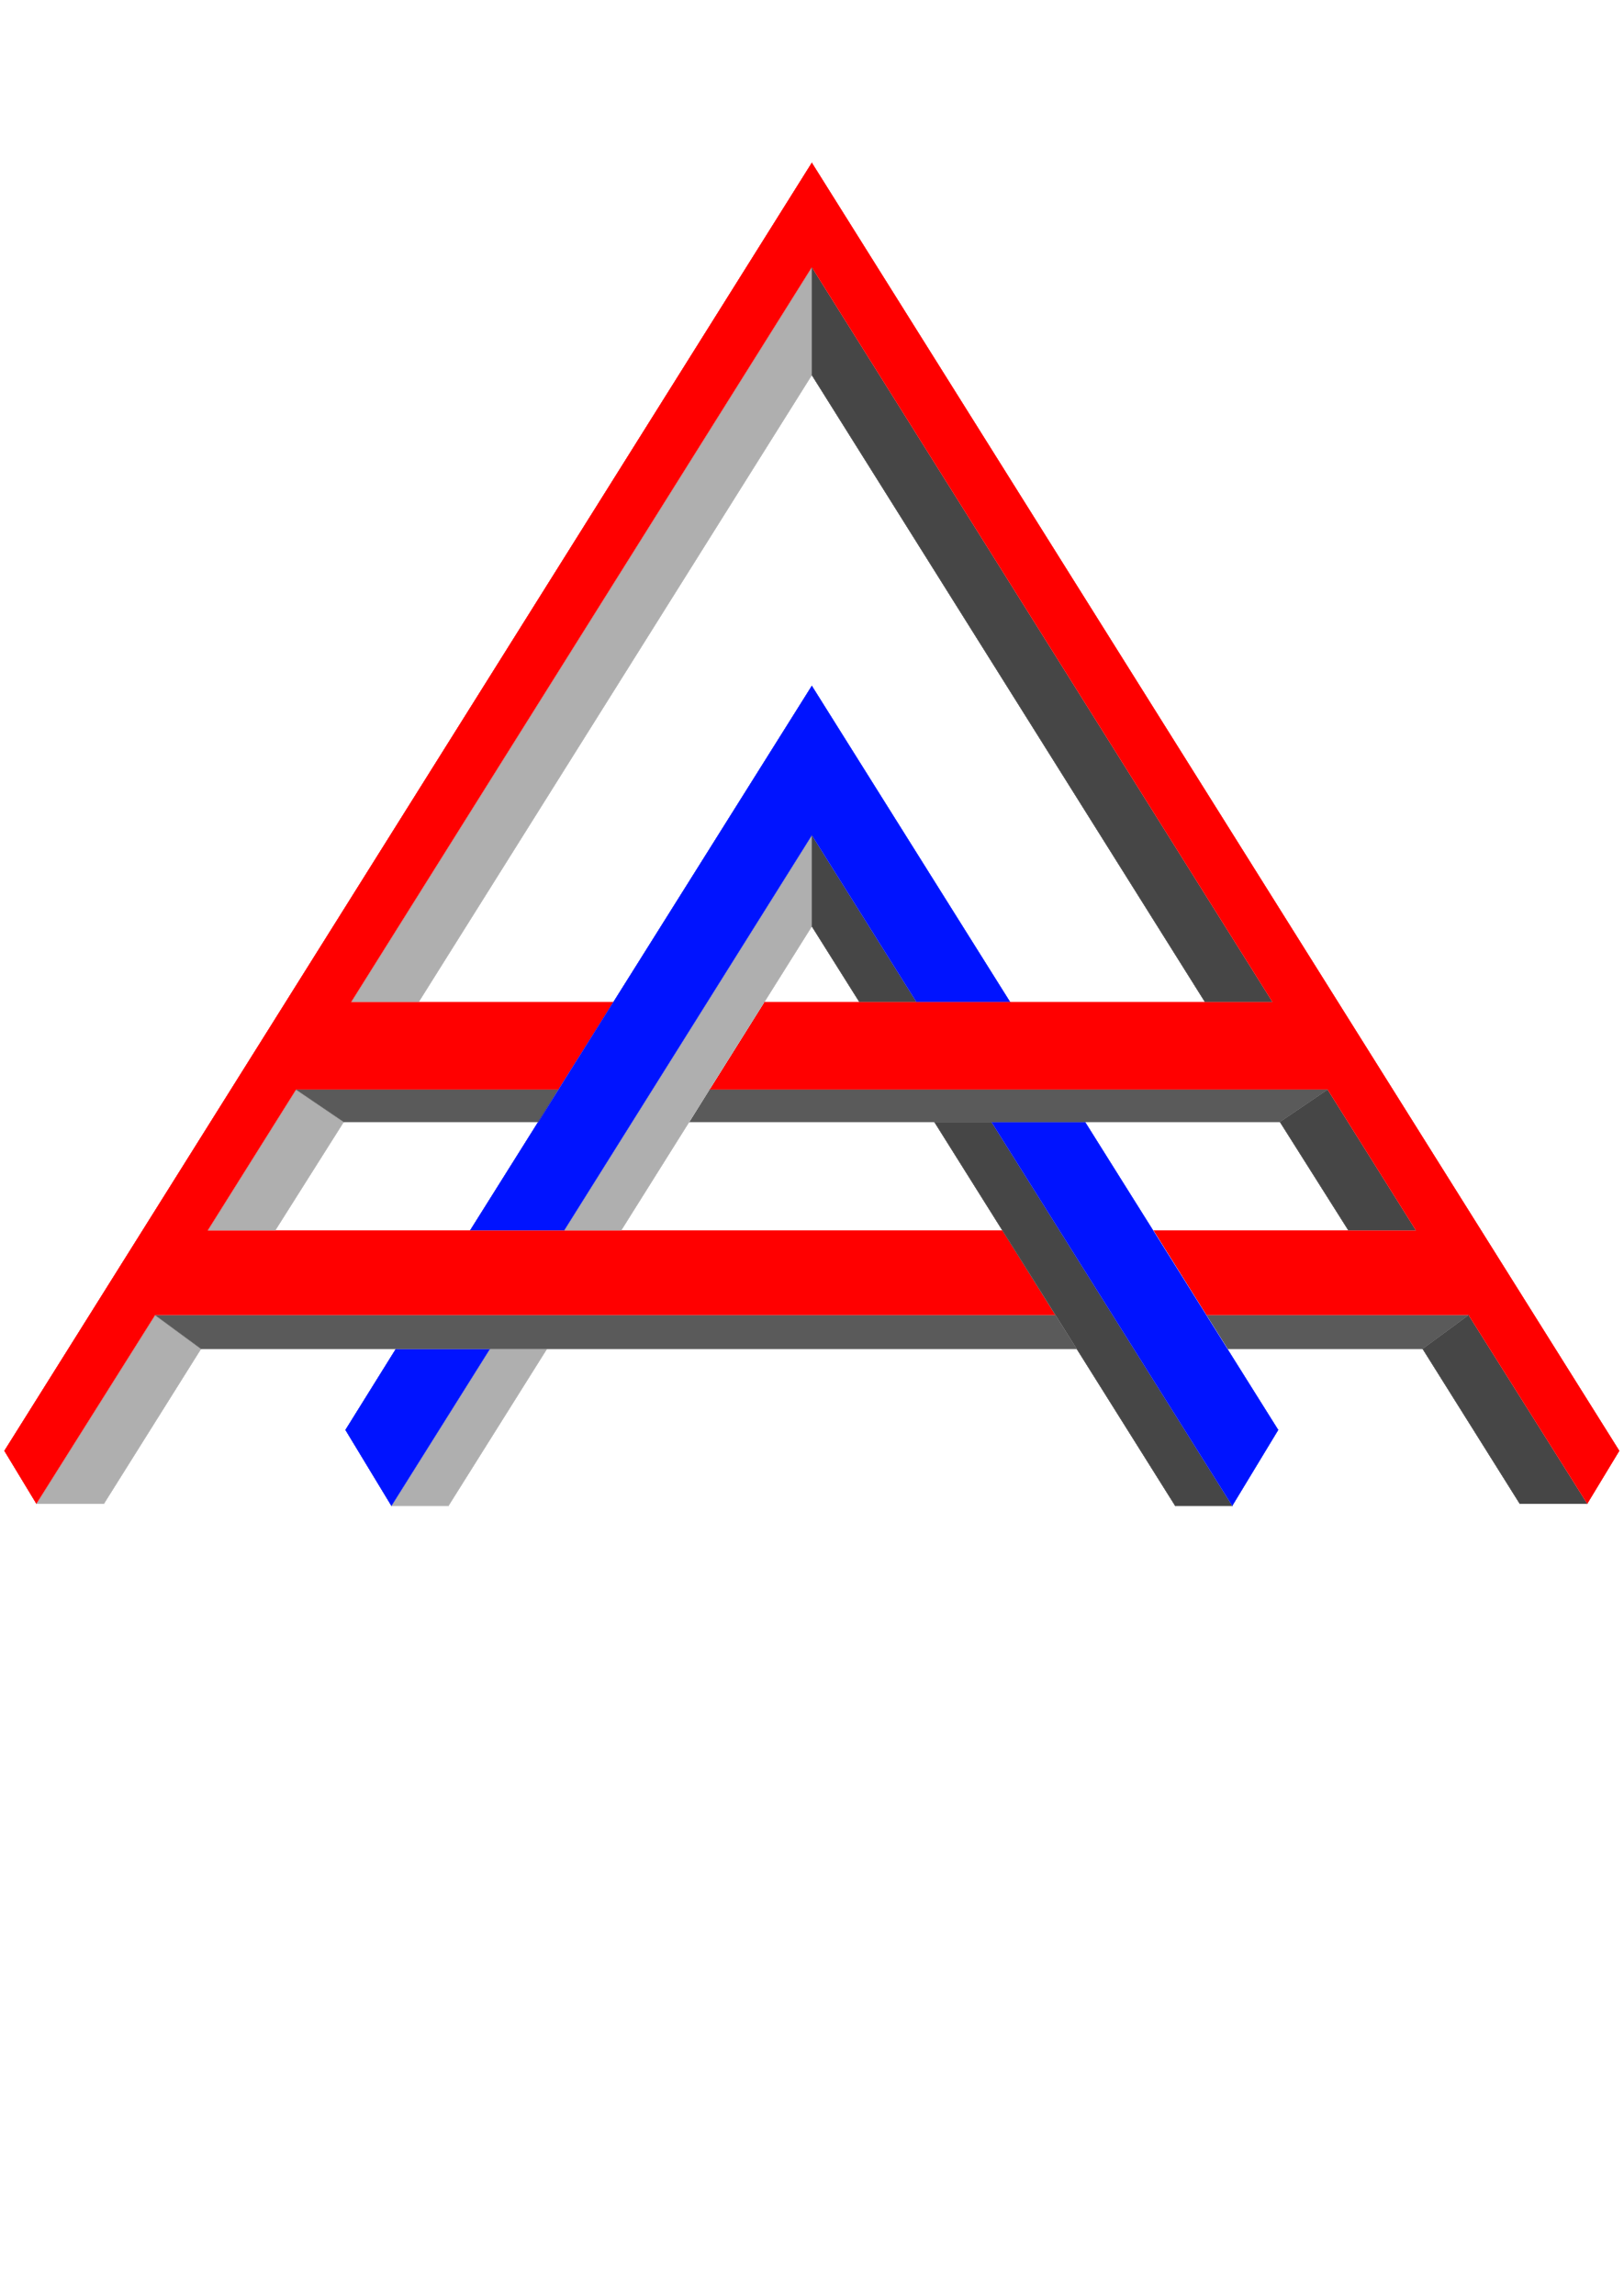
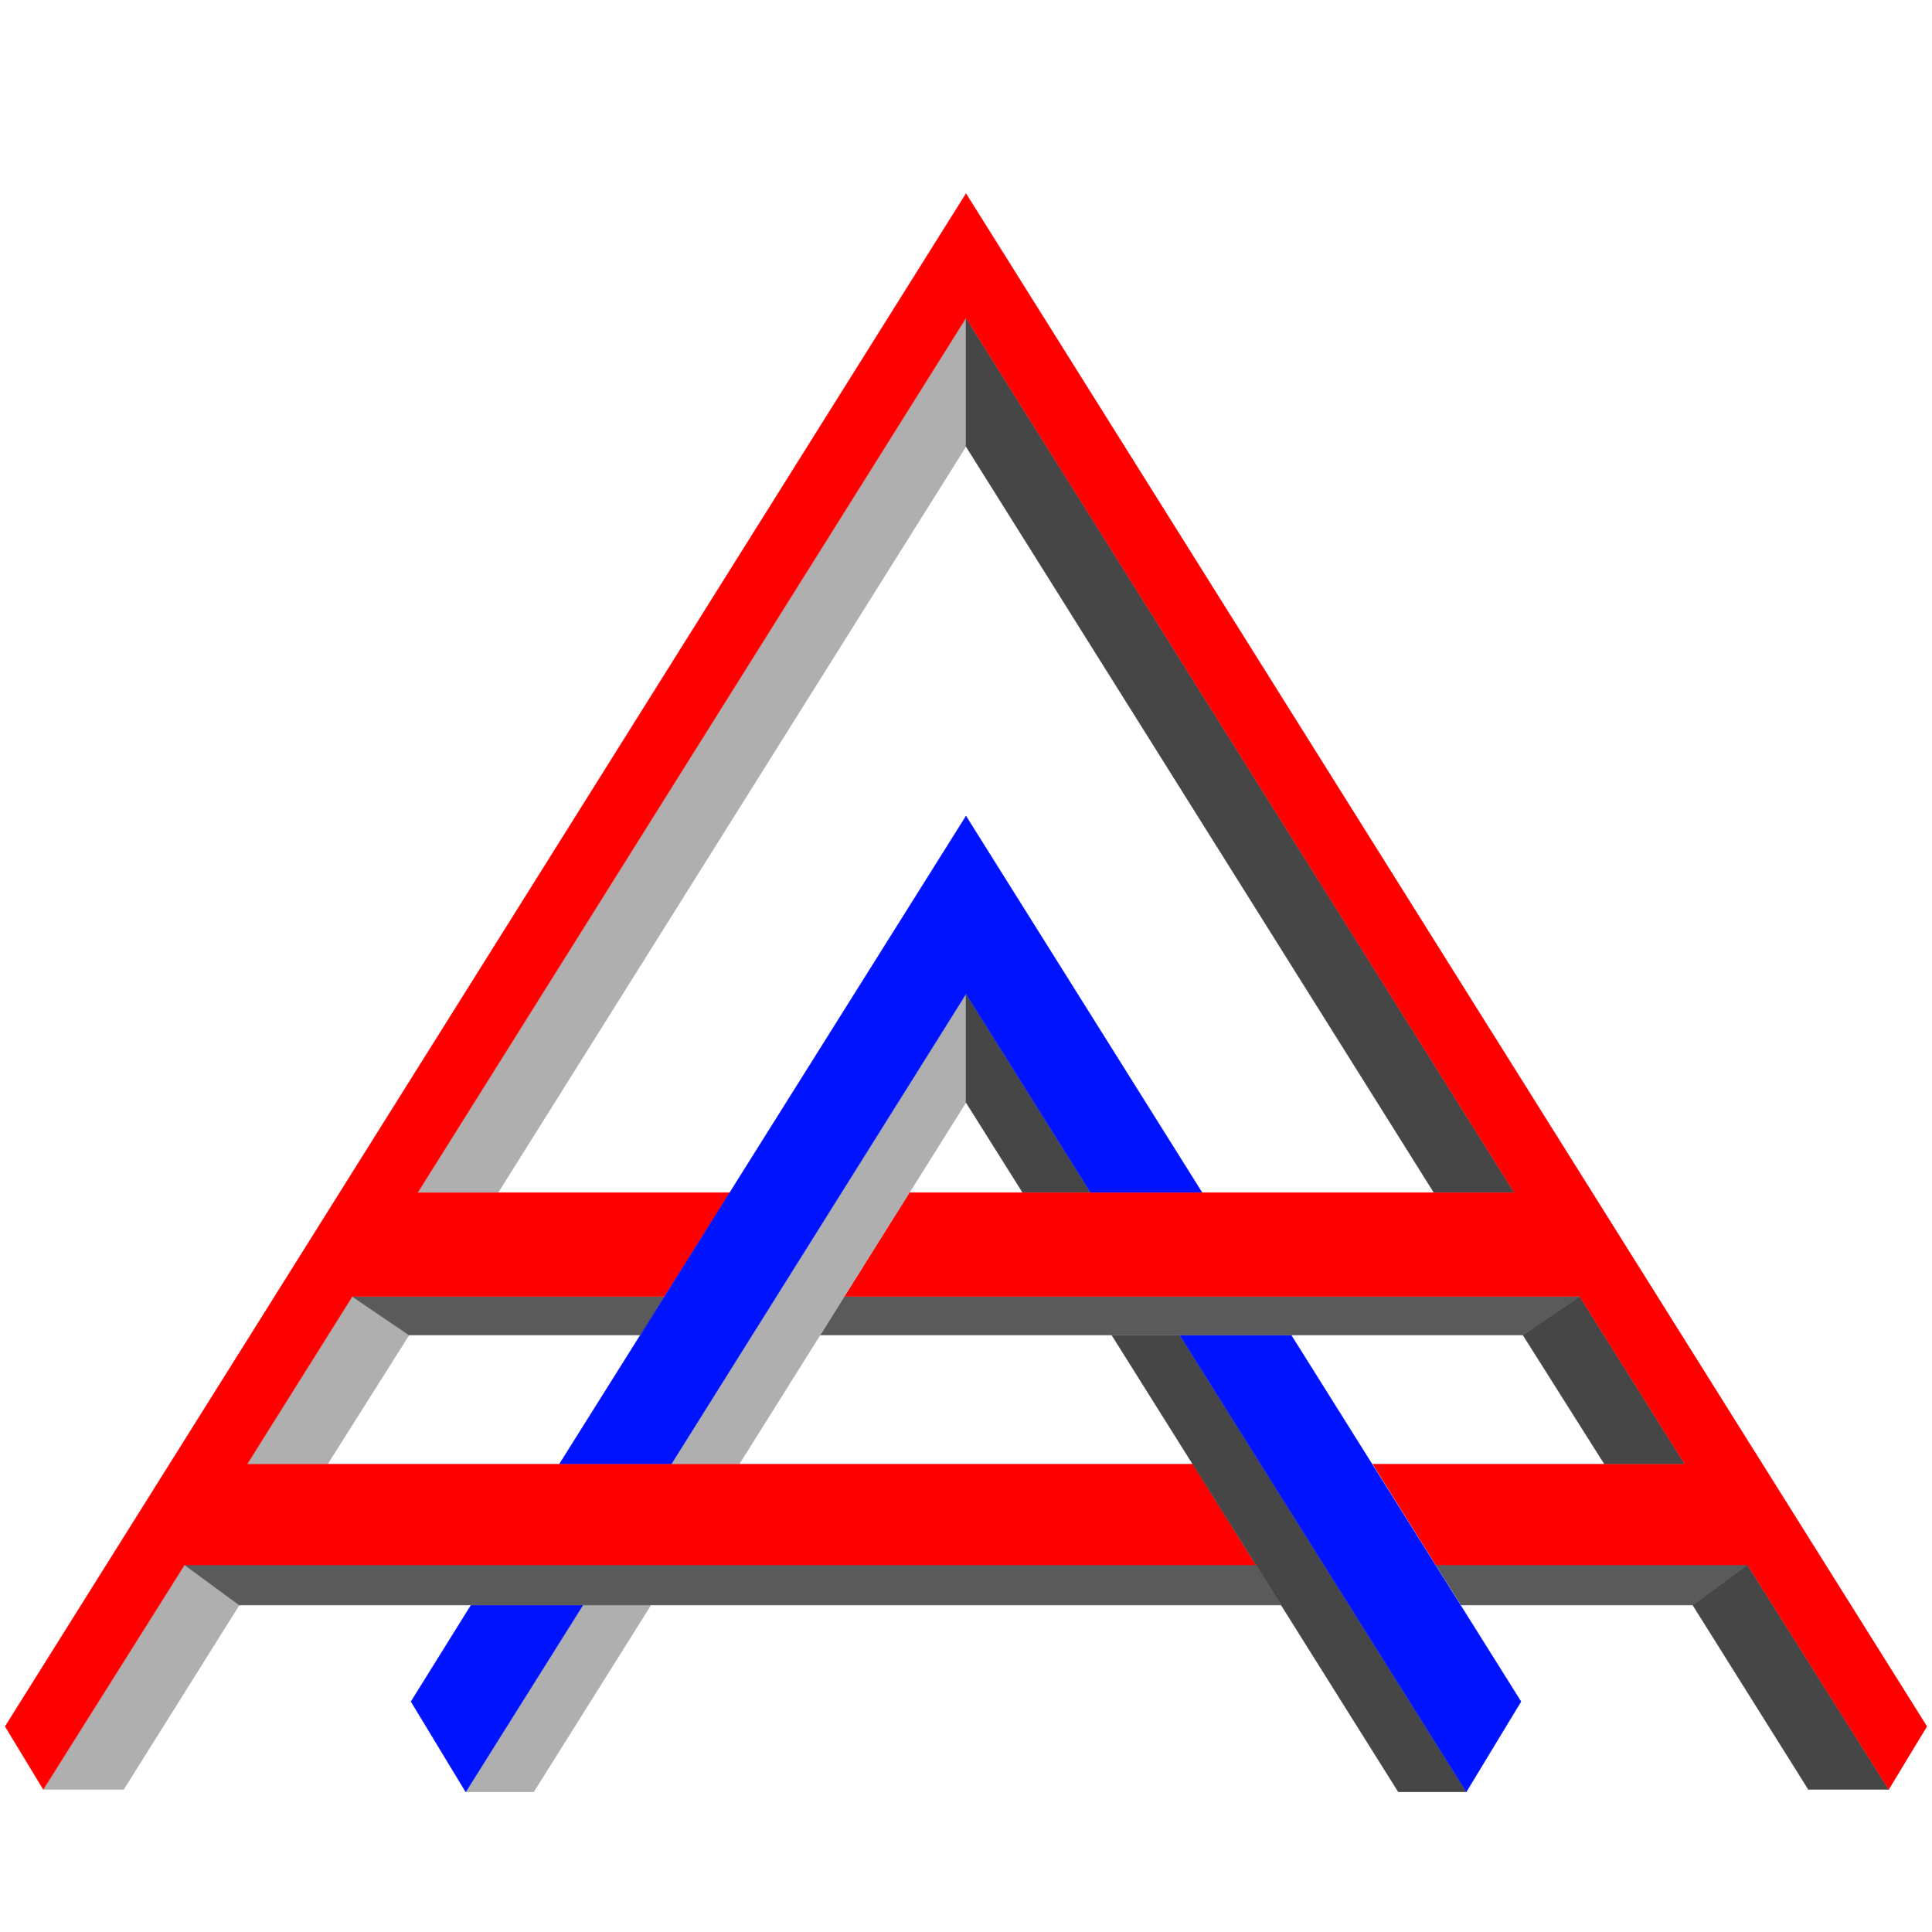
- <svg xmlns="http://www.w3.org/2000/svg" id="body_524592968_10984" width="3175.68" height="4488.96">
+ <svg xmlns="http://www.w3.org/2000/svg" id="body_524592968_10984" width="3175.68" height="3175.68">
  <g transform="matrix(680.7174 0 0 -680.7174 1587.84 3037.197)">
    <g>
      <path d="M-2.32 0.293L-2.228 0.141L-1.887 0.683L0.7 0.683L0.548 0.926L-1.736 0.926L-1.482 1.331L-0.728 1.331L-0.57 1.582L-1.324 1.582L3.1086244E-15 3.694L1.324 1.582L-0.137 1.582L-0.294 1.331L1.482 1.331L1.736 0.926L0.982 0.926L1.134 0.683L1.887 0.683L2.228 0.141L2.32 0.293L2.7755575E-15 3.994L-2.32 0.293" stroke="#FF0000" stroke-width="0" stroke-opacity="1" fill="#FF0000" fill-rule="evenodd" fill-opacity="1" />
      <path d="M-2.32 0.293L3.5527136E-15 3.994" stroke="#FF0000" stroke-width="0.001" stroke-linecap="round" fill="none" />
      <g>
        <path d="M-1.324 1.582L-1.13 1.582L3.5527136E-15 3.384L3.5527136E-15 3.694L-1.324 1.582M-1.736 0.926L-1.542 0.926L-1.345 1.238L-1.482 1.331L-1.736 0.926M-2.228 0.141L-2.034 0.141L-1.755 0.586L-1.887 0.683L-2.228 0.141M-0.761 0.586L-0.925 0.586L-1.208 0.135L-1.044 0.135L-0.761 0.586M-0.712 0.926L-0.548 0.926L0 1.8L0 2.062L-0.712 0.926" stroke="#AFAFAF" stroke-width="0" stroke-opacity="1" fill="#AFAFAF" fill-rule="evenodd" fill-opacity="1" />
      </g>
      <path d="M-2.228 0.141L-1.887 0.683" stroke="#FF0000" stroke-width="0.001" stroke-linecap="round" fill="none" />
      <path d="M-1.736 0.926L-1.482 1.331" stroke="#FF0000" stroke-width="0.001" stroke-linecap="round" fill="none" />
      <path d="M-1.324 1.582L3.5527136E-15 3.694" stroke="#FF0000" stroke-width="0.001" stroke-linecap="round" fill="none" />
      <path d="M-2.034 0.141L-1.755 0.586" stroke="#AFAFAF" stroke-width="0.001" stroke-linecap="round" fill="none" />
      <path d="M-1.542 0.926L-1.345 1.238" stroke="#AFAFAF" stroke-width="0.001" stroke-linecap="round" fill="none" />
      <path d="M-1.13 1.582L3.5527136E-15 3.384" stroke="#AFAFAF" stroke-width="0.001" stroke-linecap="round" fill="none" />
      <g>
        <path d="M-0.925 0.586L-1.195 0.586L-1.34 0.353L-1.208 0.135L-0.925 0.586M1.7763568E-15 2.062L0.301 1.582L0.57 1.582L4.440892E-15 2.491L-0.982 0.926L-0.712 0.926L1.7763568E-15 2.062M1.208 0.135L1.34 0.353L0.785 1.238L0.516 1.238L1.208 0.135" stroke="#0013FF" stroke-width="0" stroke-opacity="1" fill="#0013FF" fill-rule="evenodd" fill-opacity="1" />
      </g>
      <path d="M-1.34 0.353L-1.195 0.586" stroke="#0013FF" stroke-width="0.001" stroke-linecap="round" fill="none" />
      <g>
        <path d="M0.761 0.586L0.7 0.683L-1.887 0.683L-1.755 0.586L0.761 0.586M1.755 0.586L1.887 0.683L1.134 0.683L1.195 0.586L1.755 0.586M-0.294 1.331L-0.352 1.238L1.345 1.238L1.482 1.331L-0.294 1.331M-0.785 1.238L-0.728 1.331L-1.482 1.331L-1.345 1.238L-0.785 1.238" stroke="#5A5A5A" stroke-width="0" stroke-opacity="1" fill="#5A5A5A" fill-rule="evenodd" fill-opacity="1" />
      </g>
      <path d="M-0.982 0.926L0 2.491" stroke="#0013FF" stroke-width="0.001" stroke-linecap="round" fill="none" />
      <path d="M-1.208 0.135L-0.925 0.586" stroke="#0013FF" stroke-width="0.001" stroke-linecap="round" fill="none" />
      <path d="M-0.712 0.926L-3.5527136E-15 2.062" stroke="#0013FF" stroke-width="0.001" stroke-linecap="round" fill="none" />
      <path d="M-1.044 0.135L-0.761 0.586" stroke="#AFAFAF" stroke-width="0.001" stroke-linecap="round" fill="none" />
      <path d="M-0.548 0.926L0 1.8" stroke="#AFAFAF" stroke-width="0.001" stroke-linecap="round" fill="none" />
      <g>
        <path d="M0.137 1.582L0.301 1.582L0 2.062L0 1.8L0.137 1.582M0.516 1.238L0.352 1.238L1.044 0.135L1.208 0.135L0.516 1.238M1.542 0.926L1.736 0.926L1.482 1.331L1.345 1.238L1.542 0.926M1.324 1.582L3.5527136E-15 3.694L3.6637359E-15 3.384L1.13 1.582L1.324 1.582" stroke="#464646" stroke-width="0" stroke-opacity="1" fill="#464646" fill-rule="evenodd" fill-opacity="1" />
      </g>
      <path d="M3.5527136E-15 3.694L3.5527136E-15 3.384" stroke="#464646" stroke-width="0.001" stroke-linecap="round" fill="none" />
      <path d="M0 2.062L0 1.8" stroke="#464646" stroke-width="0.001" stroke-linecap="round" fill="none" />
      <path d="M-2.228 0.141L-2.32 0.293" stroke="#FF0000" stroke-width="0.001" stroke-linecap="round" fill="none" />
      <path d="M-1.208 0.135L-1.34 0.353" stroke="#0013FF" stroke-width="0.001" stroke-linecap="round" fill="none" />
      <path d="M-2.228 0.141L-2.034 0.141" stroke="#AFAFAF" stroke-width="0.001" stroke-linecap="round" fill="none" />
      <path d="M-1.208 0.135L-1.044 0.135" stroke="#AFAFAF" stroke-width="0.001" stroke-linecap="round" fill="none" />
      <path d="M2.32 0.293L3.5527136E-15 3.994" stroke="#FF0000" stroke-width="0.001" stroke-linecap="round" fill="none" />
      <path d="M1.887 0.683L1.755 0.586L2.034 0.141L2.228 0.141L1.887 0.683" stroke="#464646" stroke-width="0" stroke-opacity="1" fill="#464646" fill-rule="evenodd" fill-opacity="1" />
      <path d="M2.228 0.141L1.887 0.683" stroke="#FF0000" stroke-width="0.001" stroke-linecap="round" fill="none" />
      <path d="M1.736 0.926L1.482 1.331" stroke="#FF0000" stroke-width="0.001" stroke-linecap="round" fill="none" />
      <path d="M1.324 1.582L3.5527136E-15 3.694" stroke="#FF0000" stroke-width="0.001" stroke-linecap="round" fill="none" />
      <path d="M2.034 0.141L1.755 0.586" stroke="#464646" stroke-width="0.001" stroke-linecap="round" fill="none" />
      <path d="M1.542 0.926L1.345 1.238" stroke="#464646" stroke-width="0.001" stroke-linecap="round" fill="none" />
      <path d="M1.13 1.582L0 3.384" stroke="#464646" stroke-width="0.001" stroke-linecap="round" fill="none" />
      <path d="M1.34 0.353L0.785 1.238" stroke="#0013FF" stroke-width="0.001" stroke-linecap="round" fill="none" />
      <path d="M0.57 1.582L7.1054273E-15 2.491" stroke="#0013FF" stroke-width="0.001" stroke-linecap="round" fill="none" />
      <path d="M1.208 0.135L0.516 1.238" stroke="#0013FF" stroke-width="0.001" stroke-linecap="round" fill="none" />
      <path d="M0.301 1.582L3.5527136E-15 2.062" stroke="#0013FF" stroke-width="0.001" stroke-linecap="round" fill="none" />
      <path d="M1.044 0.135L0.352 1.238" stroke="#464646" stroke-width="0.001" stroke-linecap="round" fill="none" />
      <path d="M0.137 1.582L0 1.8" stroke="#464646" stroke-width="0.001" stroke-linecap="round" fill="none" />
      <path d="M2.228 0.141L2.32 0.293" stroke="#FF0000" stroke-width="0.001" stroke-linecap="round" fill="none" />
      <path d="M1.208 0.135L1.34 0.353" stroke="#0013FF" stroke-width="0.001" stroke-linecap="round" fill="none" />
      <path d="M2.228 0.141L2.034 0.141" stroke="#464646" stroke-width="0.001" stroke-linecap="round" fill="none" />
      <path d="M1.208 0.135L1.044 0.135" stroke="#464646" stroke-width="0.001" stroke-linecap="round" fill="none" />
      <path d="M-1.324 1.582L-0.57 1.582" stroke="#FF0000" stroke-width="0.001" stroke-linecap="round" fill="none" />
      <path d="M-0.137 1.582L1.324 1.582" stroke="#FF0000" stroke-width="0.001" stroke-linecap="round" fill="none" />
      <path d="M-1.482 1.331L-0.728 1.331" stroke="#FF0000" stroke-width="0.001" stroke-linecap="round" fill="none" />
      <path d="M-0.294 1.331L1.482 1.331" stroke="#FF0000" stroke-width="0.001" stroke-linecap="round" fill="none" />
      <path d="M-1.736 0.926L0.548 0.926" stroke="#FF0000" stroke-width="0.001" stroke-linecap="round" fill="none" />
      <path d="M0.982 0.926L1.736 0.926" stroke="#FF0000" stroke-width="0.001" stroke-linecap="round" fill="none" />
      <path d="M-1.887 0.683L0.7 0.683" stroke="#FF0000" stroke-width="0.001" stroke-linecap="round" fill="none" />
      <path d="M1.134 0.683L1.887 0.683" stroke="#FF0000" stroke-width="0.001" stroke-linecap="round" fill="none" />
      <path d="M-1.345 1.238L-0.785 1.238" stroke="#5A5A5A" stroke-width="0.001" stroke-linecap="round" fill="none" />
      <path d="M-0.352 1.238L1.345 1.238" stroke="#5A5A5A" stroke-width="0.001" stroke-linecap="round" fill="none" />
      <path d="M-1.755 0.586L0.761 0.586" stroke="#5A5A5A" stroke-width="0.001" stroke-linecap="round" fill="none" />
      <path d="M1.195 0.586L1.755 0.586" stroke="#5A5A5A" stroke-width="0.001" stroke-linecap="round" fill="none" />
      <path d="M-1.887 0.683L-1.755 0.586" stroke="#5A5A5A" stroke-width="0.001" stroke-linecap="round" fill="none" />
      <path d="M-1.482 1.331L-1.345 1.238" stroke="#5A5A5A" stroke-width="0.001" stroke-linecap="round" fill="none" />
      <path d="M1.482 1.331L1.345 1.238" stroke="#464646" stroke-width="0.001" stroke-linecap="round" fill="none" />
      <path d="M1.887 0.683L1.755 0.586" stroke="#464646" stroke-width="0.001" stroke-linecap="round" fill="none" />
    </g>
  </g>
</svg>
